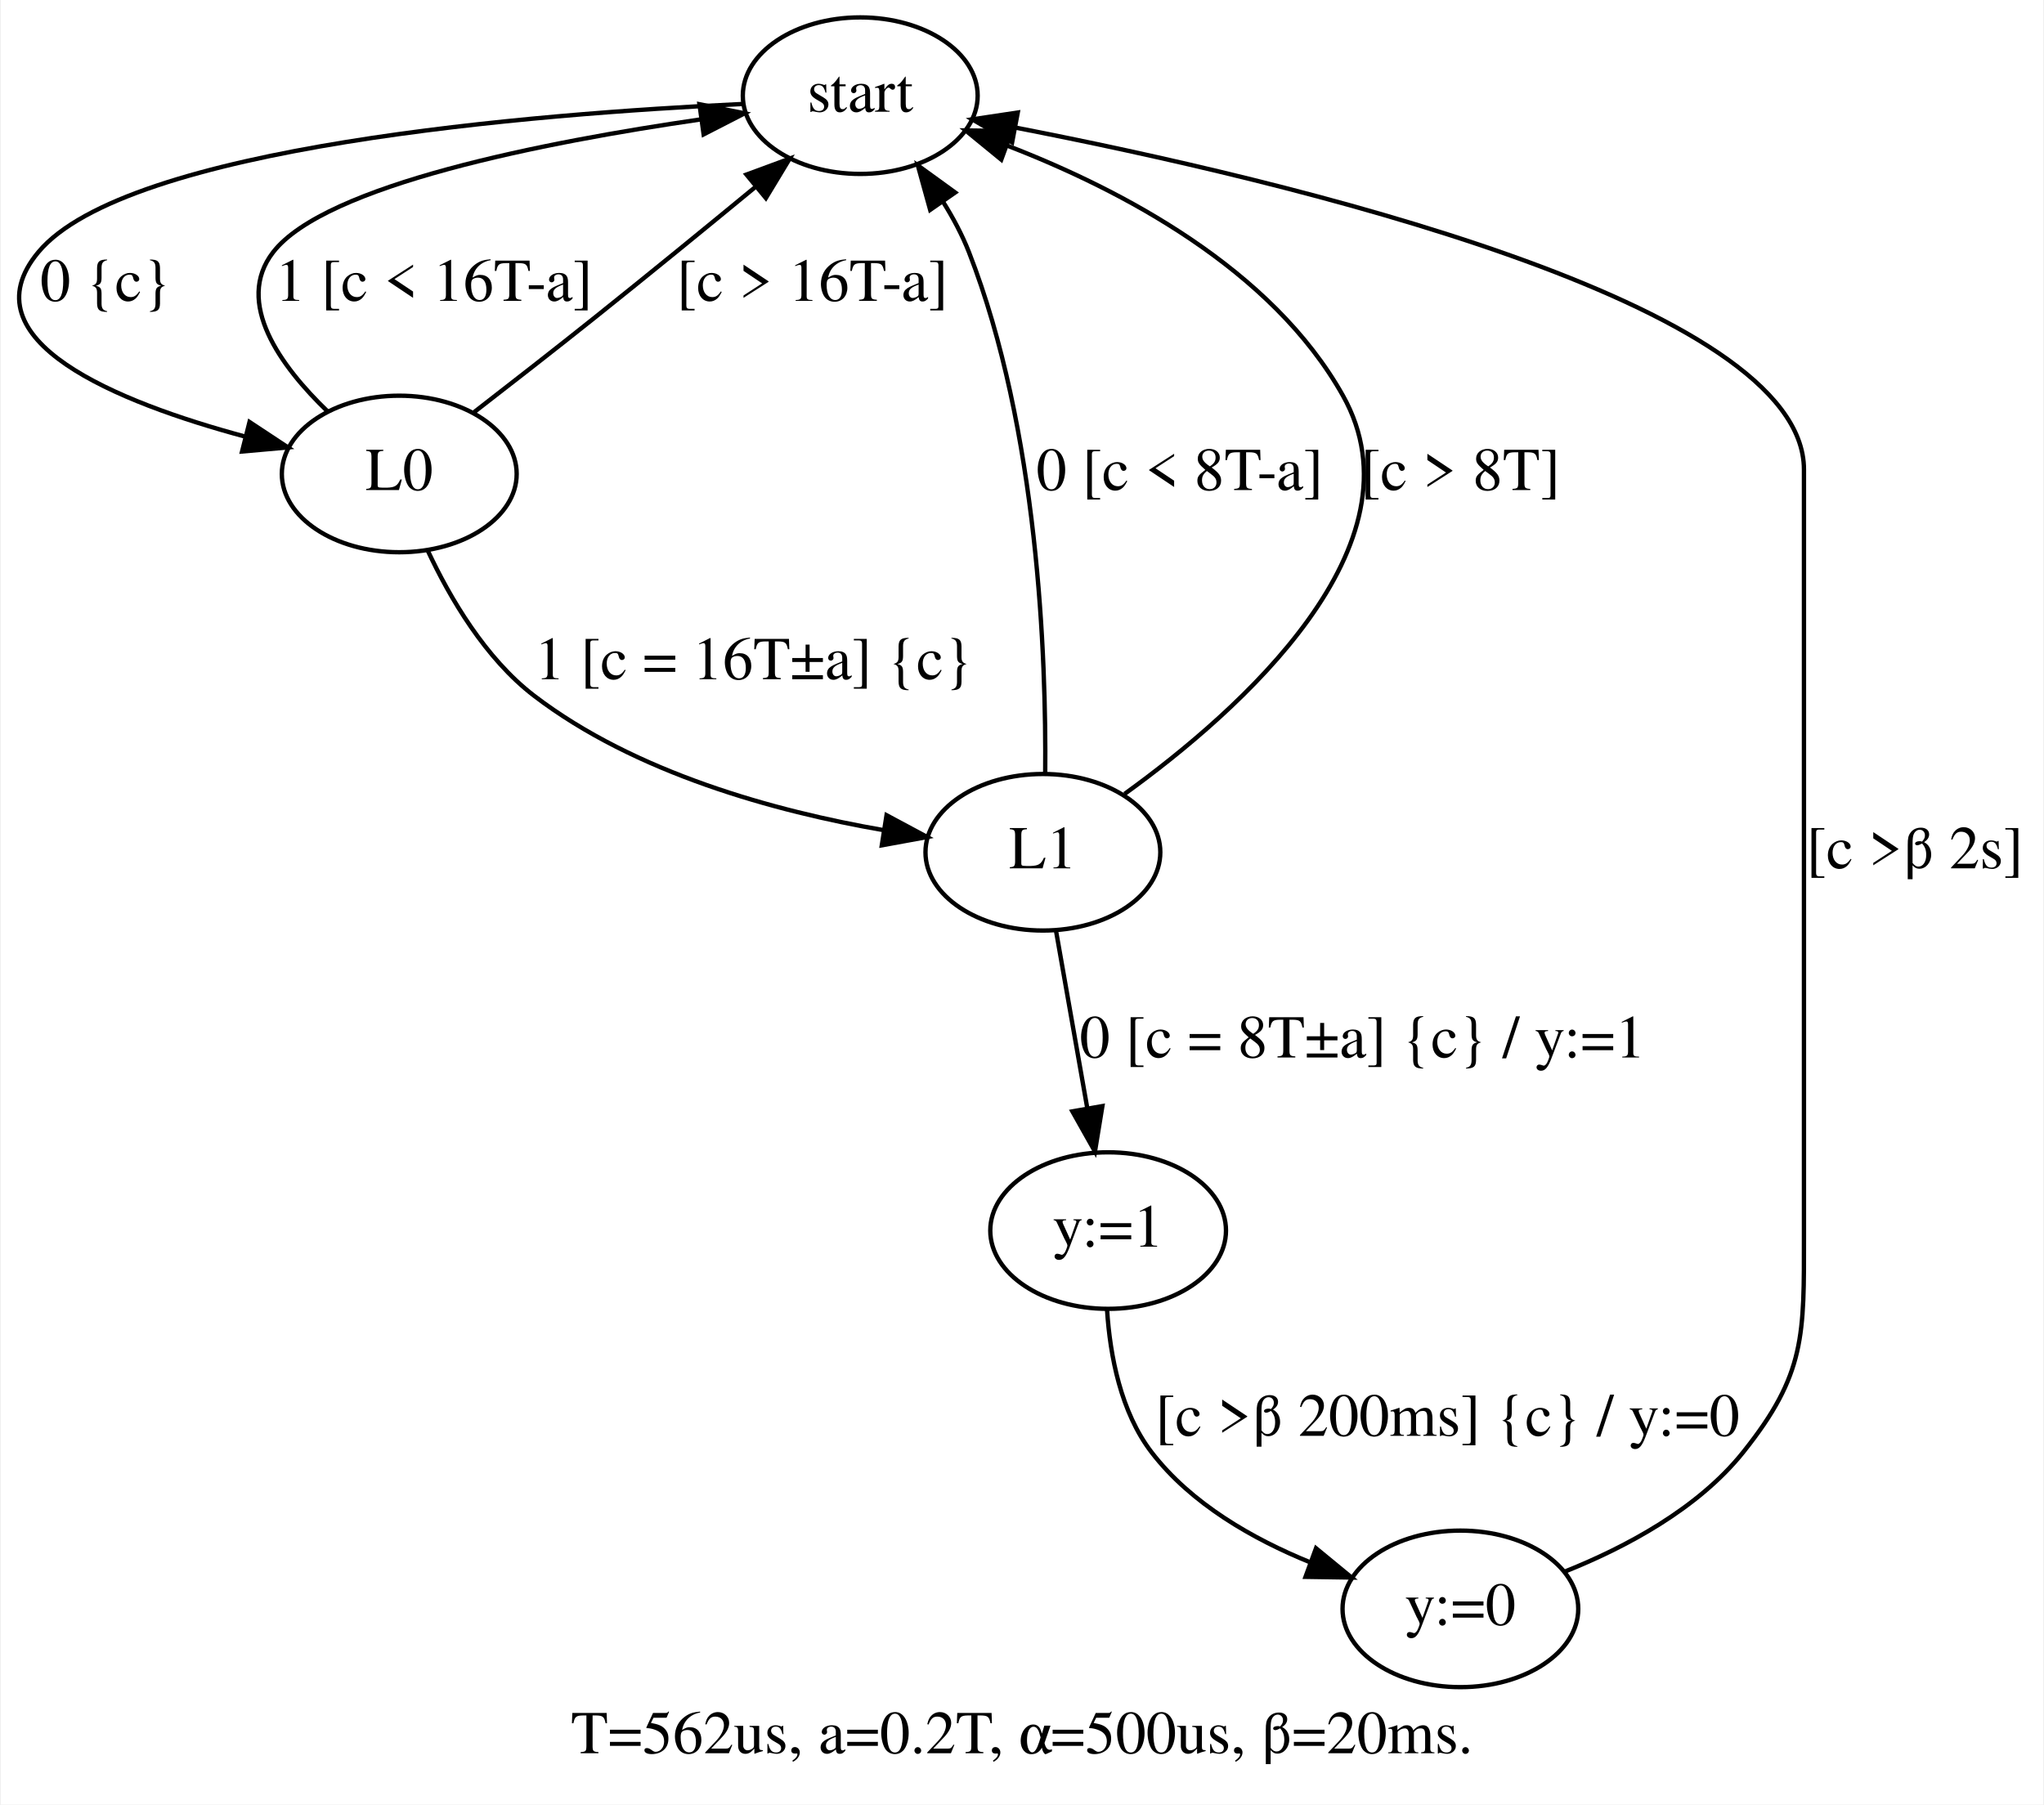
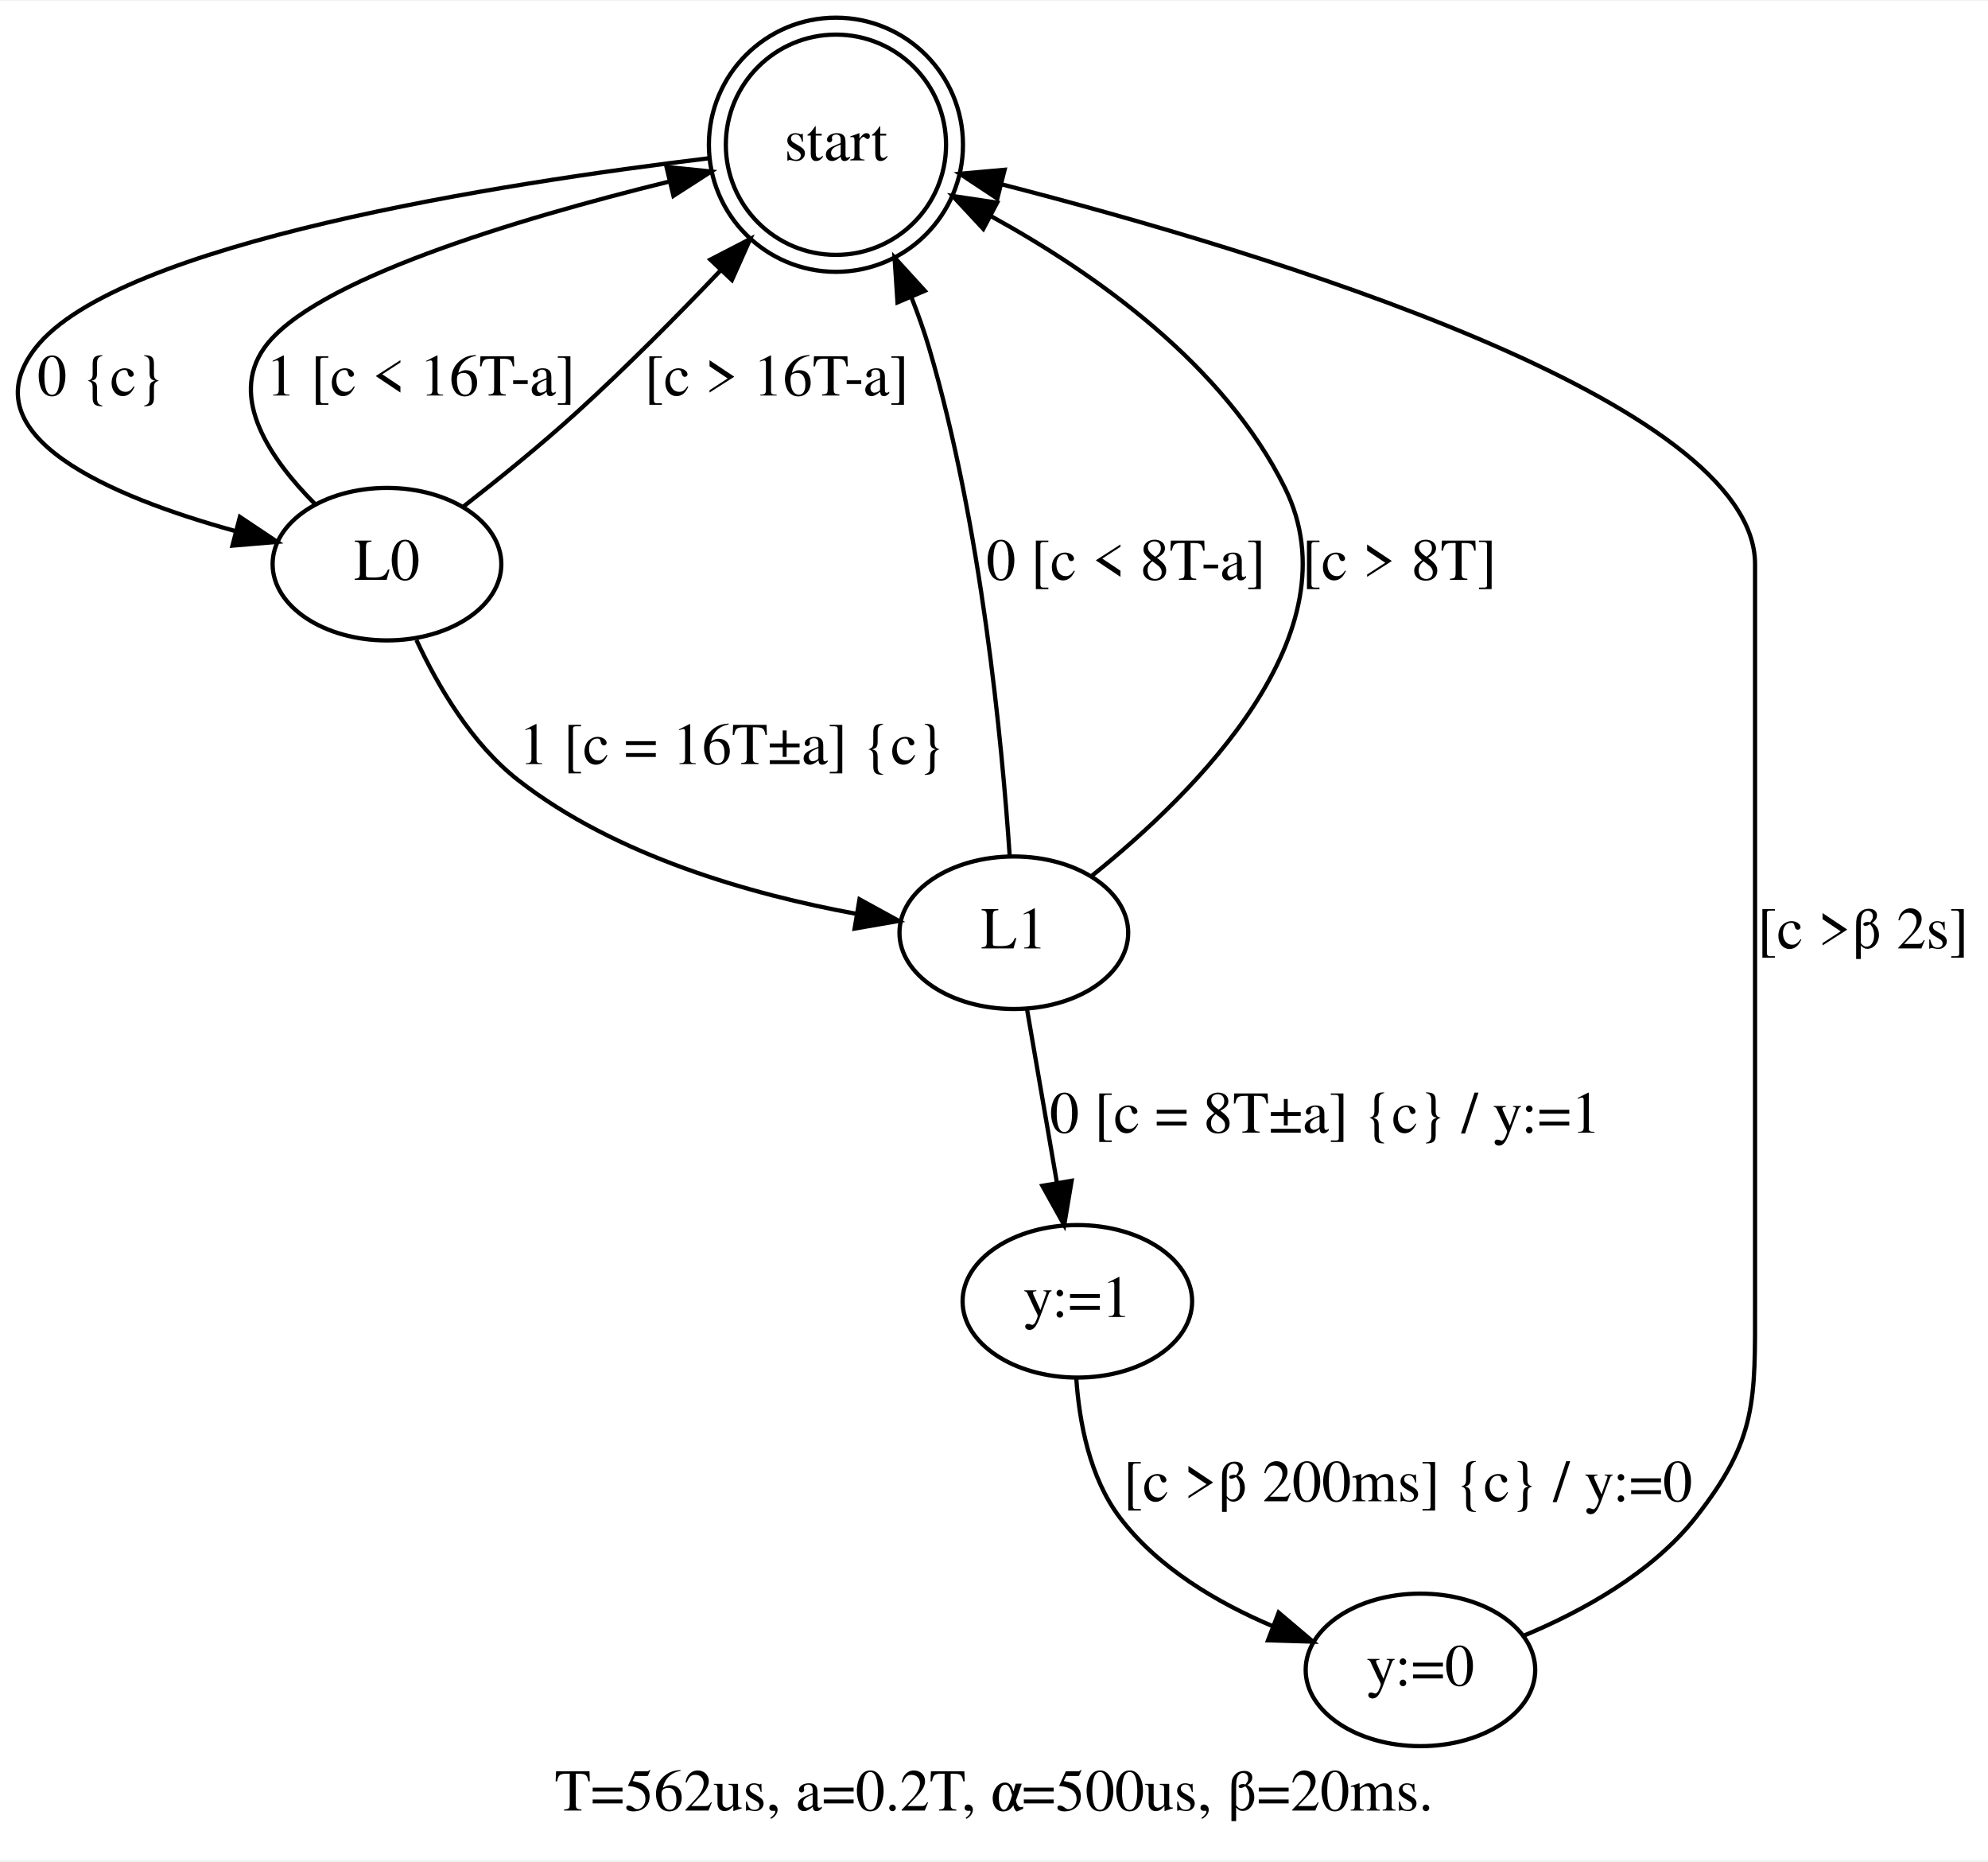
- <svg xmlns="http://www.w3.org/2000/svg" width="470pt" height="415pt" viewBox="0.00 0.00 469.61 415.00">
-   <g id="graph0" class="graph" transform="scale(1 1) rotate(0) translate(4 411)">
-     <polygon fill="white" stroke="transparent" points="-4,4 -4,-411 465.61,-411 465.61,4 -4,4" />
-     <text text-anchor="middle" x="230.81" y="-7.8" font-family="Times,serif" font-size="14.00">T=562us, a=0.2T, α=500us, β=20ms.</text>
+ <svg xmlns="http://www.w3.org/2000/svg" width="469pt" height="439pt" viewBox="0.00 0.00 469.36 439.00">
+   <g id="graph0" class="graph" transform="scale(1 1) rotate(0) translate(4 434.9954)">
+     <polygon fill="#ffffff" stroke="transparent" points="-4,4 -4,-434.995 465.362,-434.995 465.362,4 -4,4" />
+     <text text-anchor="middle" x="230.681" y="-7.8" font-family="Times,serif" font-size="14.00" fill="#000000">T=562us, a=0.2T, α=500us, β=20ms.</text>
    <g id="node1" class="node">
-       <ellipse fill="none" stroke="black" cx="193.61" cy="-389" rx="27" ry="18" />
-       <text text-anchor="middle" x="193.61" y="-385.3" font-family="Times,serif" font-size="14.00">start</text>
+       <ellipse fill="none" stroke="#000000" cx="193.362" cy="-400.998" rx="25.996" ry="25.996" />
+       <ellipse fill="none" stroke="#000000" cx="193.362" cy="-400.998" rx="29.995" ry="29.995" />
+       <text text-anchor="middle" x="193.362" y="-397.298" font-family="Times,serif" font-size="14.00" fill="#000000">start</text>
    </g>
    <g id="node2" class="node">
-       <ellipse fill="none" stroke="black" cx="87.61" cy="-302" rx="27" ry="18" />
-       <text text-anchor="middle" x="87.61" y="-298.3" font-family="Times,serif" font-size="14.00">L0</text>
+       <ellipse fill="none" stroke="#000000" cx="87.362" cy="-302" rx="27" ry="18" />
+       <text text-anchor="middle" x="87.362" y="-298.3" font-family="Times,serif" font-size="14.00" fill="#000000">L0</text>
    </g>
    <g id="edge1" class="edge">
-       <path fill="none" stroke="black" d="M166.44,-387.08C119.17,-384.85 24.88,-377.37 4.61,-353 -12.26,-332.72 22.67,-318.53 52.27,-310.57" />
-       <polygon fill="black" stroke="black" points="53.18,-313.95 62.02,-308.11 51.47,-307.17 53.18,-313.95" />
-       <text text-anchor="middle" x="20.11" y="-341.8" font-family="Times,serif" font-size="14.00">0 {c}</text>
+       <path fill="none" stroke="#000000" d="M163.421,-397.815C115.194,-392.004 23.743,-377.919 4.362,-353 -11.754,-332.281 22.177,-317.939 51.396,-309.857" />
+       <polygon fill="#000000" stroke="#000000" points="52.639,-313.151 61.445,-307.26 50.887,-306.374 52.639,-313.151" />
+       <text text-anchor="middle" x="19.862" y="-341.8" font-family="Times,serif" font-size="14.00" fill="#000000">0 {c}</text>
    </g>
    <g id="edge2" class="edge">
-       <path fill="none" stroke="black" d="M71.18,-316.34C60.34,-326.78 49.64,-341.41 58.61,-353 70.58,-368.47 121.2,-378.35 156.93,-383.54" />
-       <polygon fill="black" stroke="black" points="156.64,-387.03 167.02,-384.94 157.6,-380.1 156.64,-387.03" />
-       <text text-anchor="middle" x="95.61" y="-341.8" font-family="Times,serif" font-size="14.00">1 [c &lt; 16T-a]</text>
+       <path fill="none" stroke="#000000" d="M70.269,-316.303C59.856,-326.784 50.022,-341.183 58.362,-353 69.654,-369 118.127,-383.476 153.771,-392.249" />
+       <polygon fill="#000000" stroke="#000000" points="153.363,-395.75 163.904,-394.677 154.994,-388.943 153.363,-395.75" />
+       <text text-anchor="middle" x="95.362" y="-341.8" font-family="Times,serif" font-size="14.00" fill="#000000">1 [c &lt; 16T-a]</text>
    </g>
    <g id="edge4" class="edge">
-       <path fill="none" stroke="black" d="M104.79,-316.19C113.21,-322.71 123.48,-330.71 132.61,-338 144.8,-347.74 158.23,-358.71 169.37,-367.89" />
-       <polygon fill="black" stroke="black" points="167.45,-370.85 177.39,-374.52 171.91,-365.45 167.45,-370.85" />
-       <text text-anchor="middle" x="182.61" y="-341.8" font-family="Times,serif" font-size="14.00">[c &gt; 16T-a]</text>
+       <path fill="none" stroke="#000000" d="M105.314,-315.517C113.732,-322.067 123.777,-330.19 132.362,-338 143.78,-348.387 155.722,-360.428 165.982,-371.184" />
+       <polygon fill="#000000" stroke="#000000" points="163.714,-373.879 173.124,-378.746 168.803,-369.073 163.714,-373.879" />
+       <text text-anchor="middle" x="179.362" y="-341.8" font-family="Times,serif" font-size="14.00" fill="#000000">[c &gt; 16T-a]</text>
    </g>
    <g id="node3" class="node">
-       <ellipse fill="none" stroke="black" cx="235.61" cy="-215" rx="27" ry="18" />
-       <text text-anchor="middle" x="235.61" y="-211.3" font-family="Times,serif" font-size="14.00">L1</text>
+       <ellipse fill="none" stroke="#000000" cx="235.362" cy="-215" rx="27" ry="18" />
+       <text text-anchor="middle" x="235.362" y="-211.3" font-family="Times,serif" font-size="14.00" fill="#000000">L1</text>
    </g>
    <g id="edge3" class="edge">
-       <path fill="none" stroke="black" d="M94.16,-284.38C99.28,-273.43 107.42,-259.57 118.61,-251 141.89,-233.19 174.15,-224.4 198.9,-220.1" />
-       <polygon fill="black" stroke="black" points="199.66,-223.52 209,-218.51 198.57,-216.6 199.66,-223.52" />
-       <text text-anchor="middle" x="169.11" y="-254.8" font-family="Times,serif" font-size="14.00">1 [c = 16T±a] {c}</text>
+       <path fill="none" stroke="#000000" d="M94.308,-284.103C99.426,-273.103 107.406,-259.53 118.362,-251 141.398,-233.064 173.402,-224.011 198.116,-219.472" />
+       <polygon fill="#000000" stroke="#000000" points="198.925,-222.886 208.214,-217.791 197.775,-215.981 198.925,-222.886" />
+       <text text-anchor="middle" x="168.862" y="-254.8" font-family="Times,serif" font-size="14.00" fill="#000000">1 [c = 16T±a] {c}</text>
    </g>
    <g id="edge5" class="edge">
-       <path fill="none" stroke="black" d="M236.14,-233.1C236.39,-259.69 234.55,-312.14 218.61,-353 217.05,-356.99 214.94,-360.95 212.59,-364.69" />
-       <polygon fill="black" stroke="black" points="209.69,-362.74 206.86,-372.95 215.44,-366.73 209.69,-362.74" />
-       <text text-anchor="middle" x="267.11" y="-298.3" font-family="Times,serif" font-size="14.00">0 [c &lt; 8T-a]</text>
+       <path fill="none" stroke="#000000" d="M234.38,-233.215C232.57,-259.959 227.691,-311.205 215.362,-353 214.18,-357.006 212.722,-361.106 211.124,-365.14" />
+       <polygon fill="#000000" stroke="#000000" points="207.896,-363.786 207.203,-374.358 214.338,-366.526 207.896,-363.786" />
+       <text text-anchor="middle" x="261.862" y="-298.3" font-family="Times,serif" font-size="14.00" fill="#000000">0 [c &lt; 8T-a]</text>
    </g>
    <g id="edge7" class="edge">
-       <path fill="none" stroke="black" d="M254.4,-228.42C280.88,-247.54 323.88,-285.59 304.61,-320 288.26,-349.2 253.68,-367.37 227.44,-377.5" />
-       <polygon fill="black" stroke="black" points="226.04,-374.29 217.84,-381 228.44,-380.86 226.04,-374.29" />
-       <text text-anchor="middle" x="331.61" y="-298.3" font-family="Times,serif" font-size="14.00">[c &gt; 8T]</text>
+       <path fill="none" stroke="#000000" d="M253.845,-228.486C278.26,-248.058 316.298,-285.744 299.362,-320 284.981,-349.087 254.593,-370.597 230.025,-384.111" />
+       <polygon fill="#000000" stroke="#000000" points="228.155,-381.139 220.94,-388.898 231.419,-387.332 228.155,-381.139" />
+       <text text-anchor="middle" x="326.362" y="-298.3" font-family="Times,serif" font-size="14.00" fill="#000000">[c &gt; 8T]</text>
    </g>
    <g id="node4" class="node">
-       <ellipse fill="none" stroke="black" cx="250.61" cy="-128" rx="27.1" ry="18" />
-       <text text-anchor="middle" x="250.61" y="-124.3" font-family="Times,serif" font-size="14.00">y:=1</text>
+       <ellipse fill="none" stroke="#000000" cx="250.362" cy="-128" rx="27.097" ry="18" />
+       <text text-anchor="middle" x="250.362" y="-124.3" font-family="Times,serif" font-size="14.00" fill="#000000">y:=1</text>
    </g>
    <g id="edge6" class="edge">
-       <path fill="none" stroke="black" d="M238.65,-196.8C240.7,-185.16 243.45,-169.55 245.8,-156.24" />
-       <polygon fill="black" stroke="black" points="249.29,-156.63 247.58,-146.18 242.39,-155.41 249.29,-156.63" />
-       <text text-anchor="middle" x="309.11" y="-167.8" font-family="Times,serif" font-size="14.00">0 [c = 8T±a] {c} / y:=1</text>
+       <path fill="none" stroke="#000000" d="M238.47,-196.974C240.501,-185.192 243.196,-169.561 245.507,-156.158" />
+       <polygon fill="#000000" stroke="#000000" points="249.008,-156.453 247.258,-146.003 242.109,-155.263 249.008,-156.453" />
+       <text text-anchor="middle" x="308.862" y="-167.8" font-family="Times,serif" font-size="14.00" fill="#000000">0 [c = 8T±a] {c} / y:=1</text>
    </g>
    <g id="node5" class="node">
-       <ellipse fill="none" stroke="black" cx="331.61" cy="-41" rx="27.1" ry="18" />
-       <text text-anchor="middle" x="331.61" y="-37.3" font-family="Times,serif" font-size="14.00">y:=0</text>
+       <ellipse fill="none" stroke="#000000" cx="331.362" cy="-41" rx="27.097" ry="18" />
+       <text text-anchor="middle" x="331.362" y="-37.3" font-family="Times,serif" font-size="14.00" fill="#000000">y:=0</text>
    </g>
    <g id="edge8" class="edge">
-       <path fill="none" stroke="black" d="M250.37,-109.69C251.05,-99.27 253.49,-86.27 260.61,-77 269.71,-65.16 283.87,-57.07 297.16,-51.67" />
-       <polygon fill="black" stroke="black" points="298.41,-54.94 306.59,-48.21 296,-48.37 298.41,-54.94" />
-       <text text-anchor="middle" x="328.61" y="-80.8" font-family="Times,serif" font-size="14.00">[c &gt;β 200ms] {c} / y:=0</text>
+       <path fill="none" stroke="#000000" d="M250.102,-109.896C250.817,-99.36 253.286,-86.355 260.362,-77 269.351,-65.115 283.365,-56.855 296.574,-51.275" />
+       <polygon fill="#000000" stroke="#000000" points="297.884,-54.521 305.968,-47.672 295.377,-47.985 297.884,-54.521" />
+       <text text-anchor="middle" x="328.362" y="-80.8" font-family="Times,serif" font-size="14.00" fill="#000000">[c &gt;β 200ms] {c} / y:=0</text>
    </g>
    <g id="edge9" class="edge">
-       <path fill="none" stroke="black" d="M355.78,-49.64C369.6,-55.17 386.2,-63.99 396.61,-77 411.03,-95.02 410.61,-103.92 410.61,-127 410.61,-303 410.61,-303 410.61,-303 410.61,-341.44 291.07,-369.64 229.44,-381.63" />
-       <polygon fill="black" stroke="black" points="228.53,-378.24 219.36,-383.55 229.83,-385.12 228.53,-378.24" />
-       <text text-anchor="middle" x="436.11" y="-211.3" font-family="Times,serif" font-size="14.00">[c &gt;β 2s]</text>
+       <path fill="none" stroke="#000000" d="M355.885,-49.132C369.65,-54.881 386.074,-63.92 396.362,-77 410.893,-95.475 410.362,-104.495 410.362,-128 410.362,-302 410.362,-302 410.362,-302 410.362,-340.637 295.055,-375.549 232.547,-391.637" />
+       <polygon fill="#000000" stroke="#000000" points="231.464,-388.3 222.627,-394.146 233.18,-395.087 231.464,-388.3" />
+       <text text-anchor="middle" x="435.862" y="-211.3" font-family="Times,serif" font-size="14.00" fill="#000000">[c &gt;β 2s]</text>
    </g>
  </g>
</svg>
